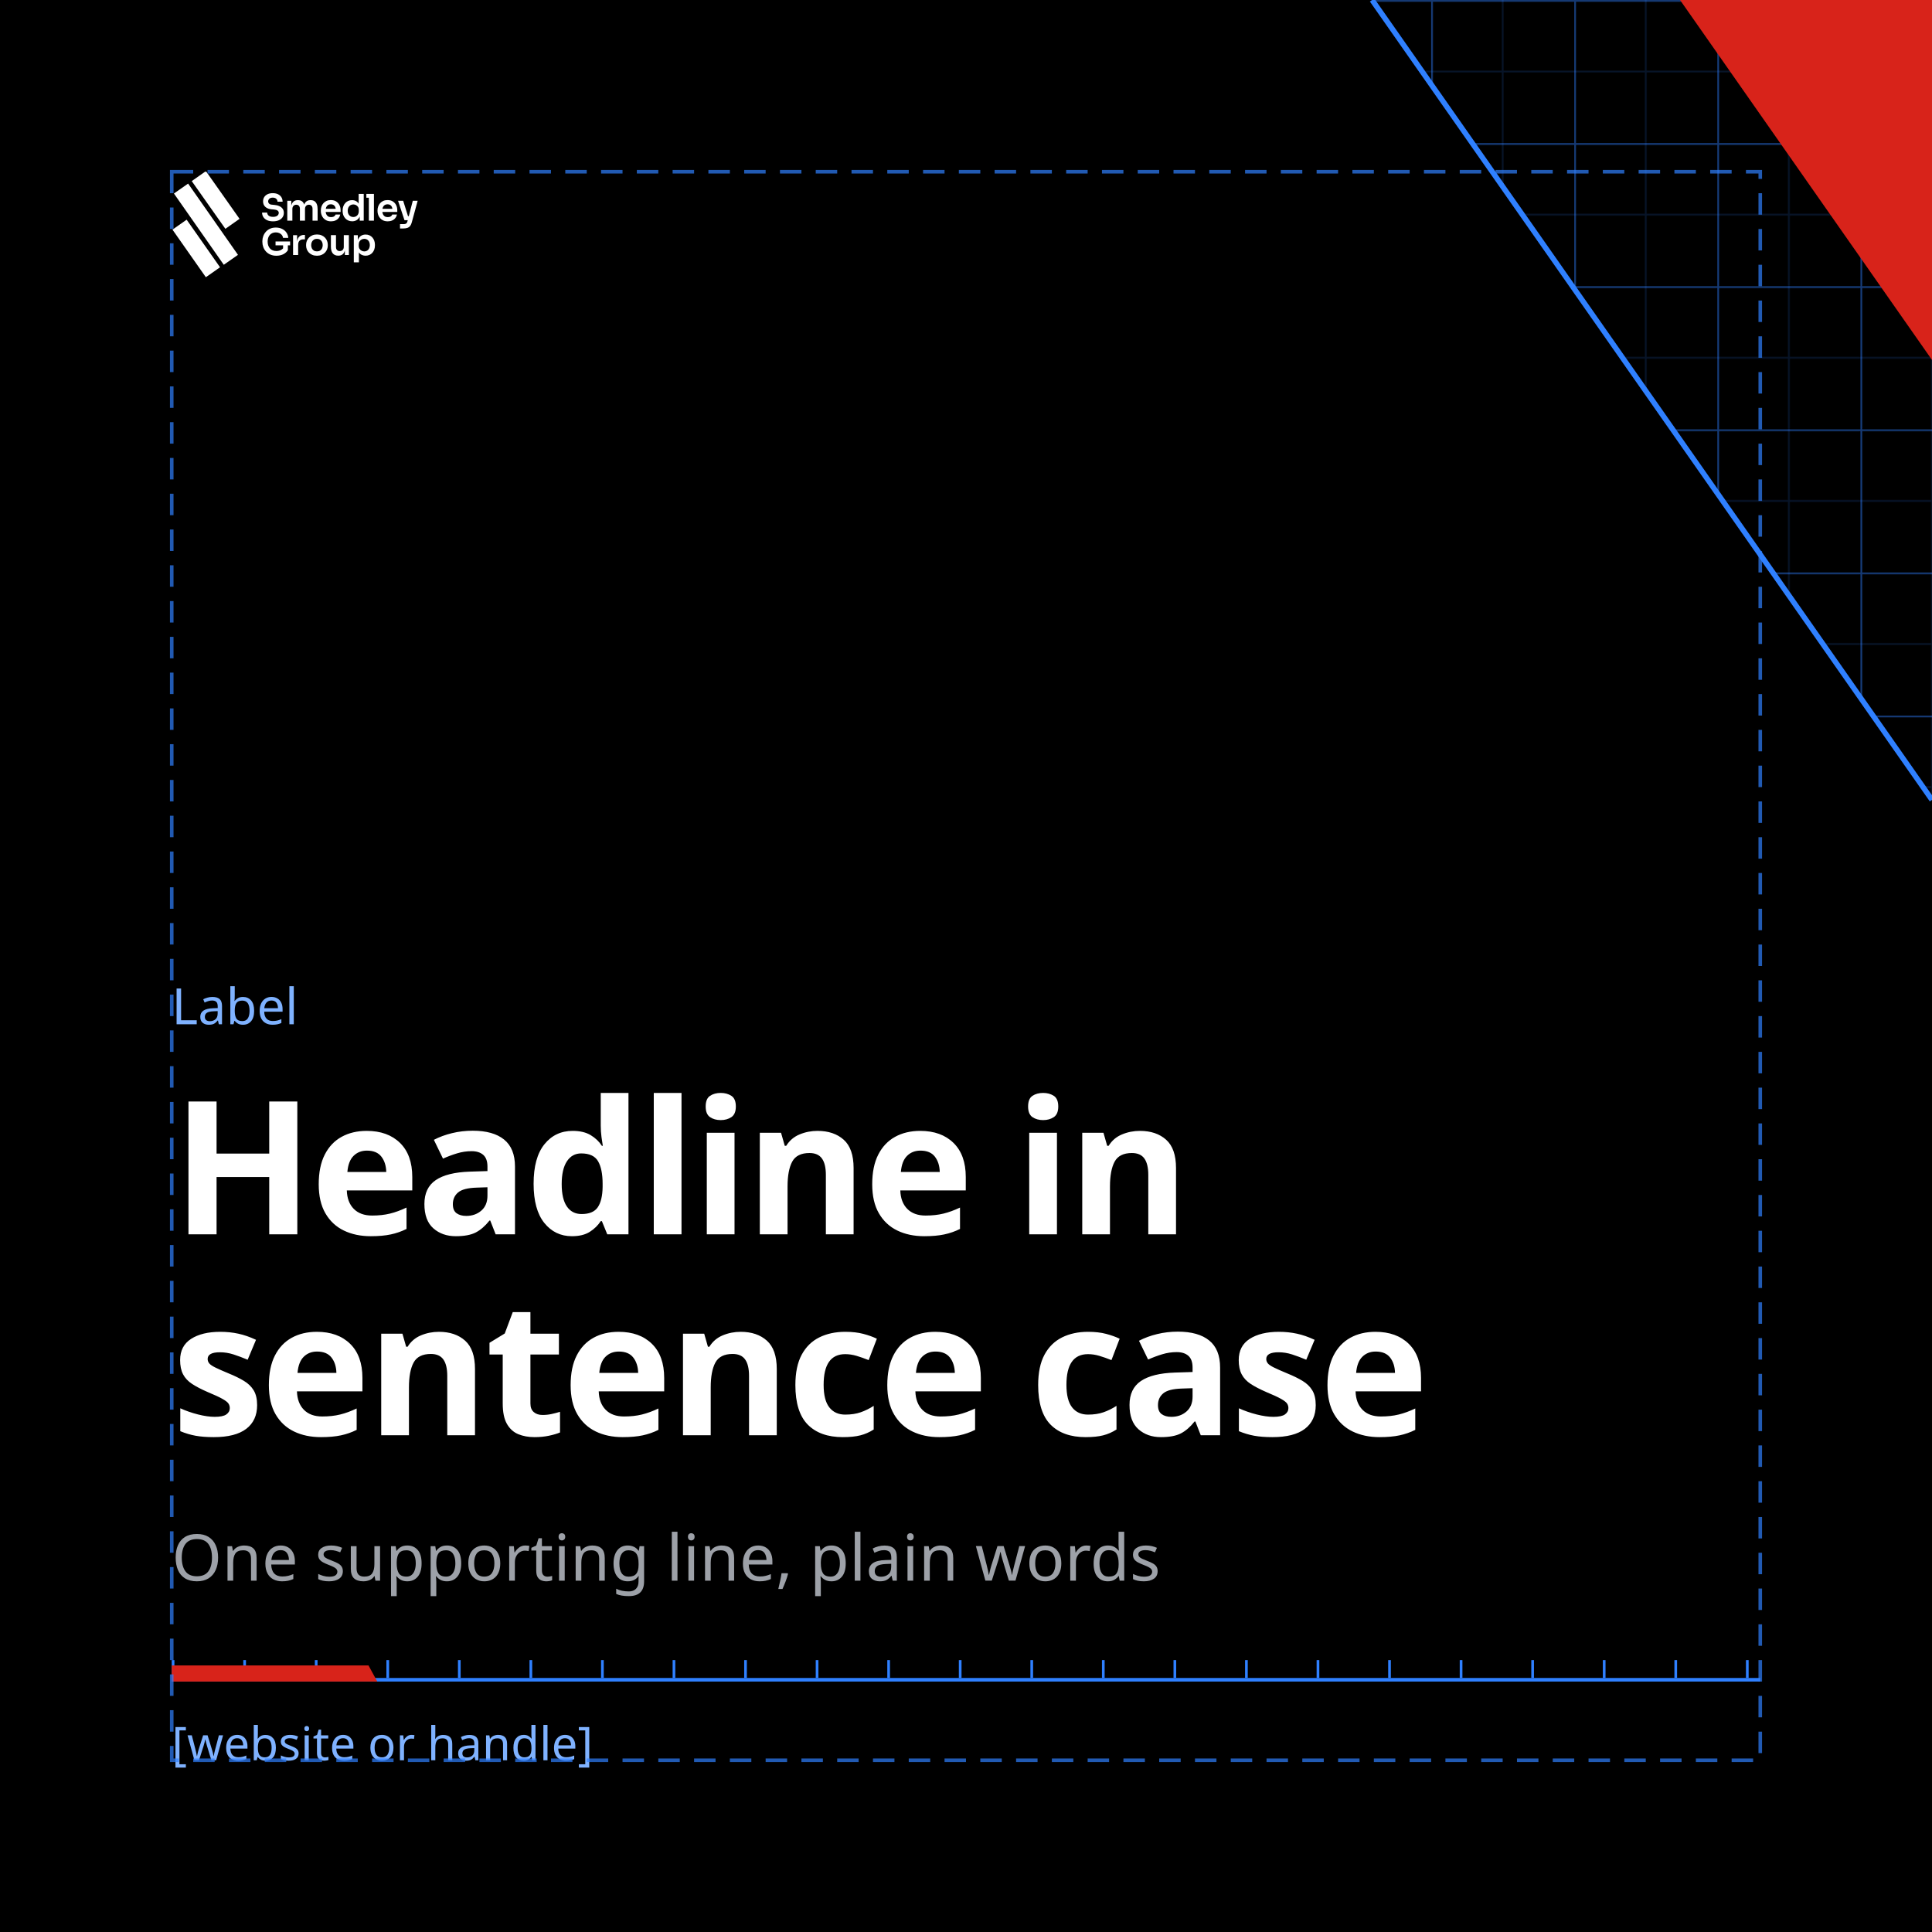
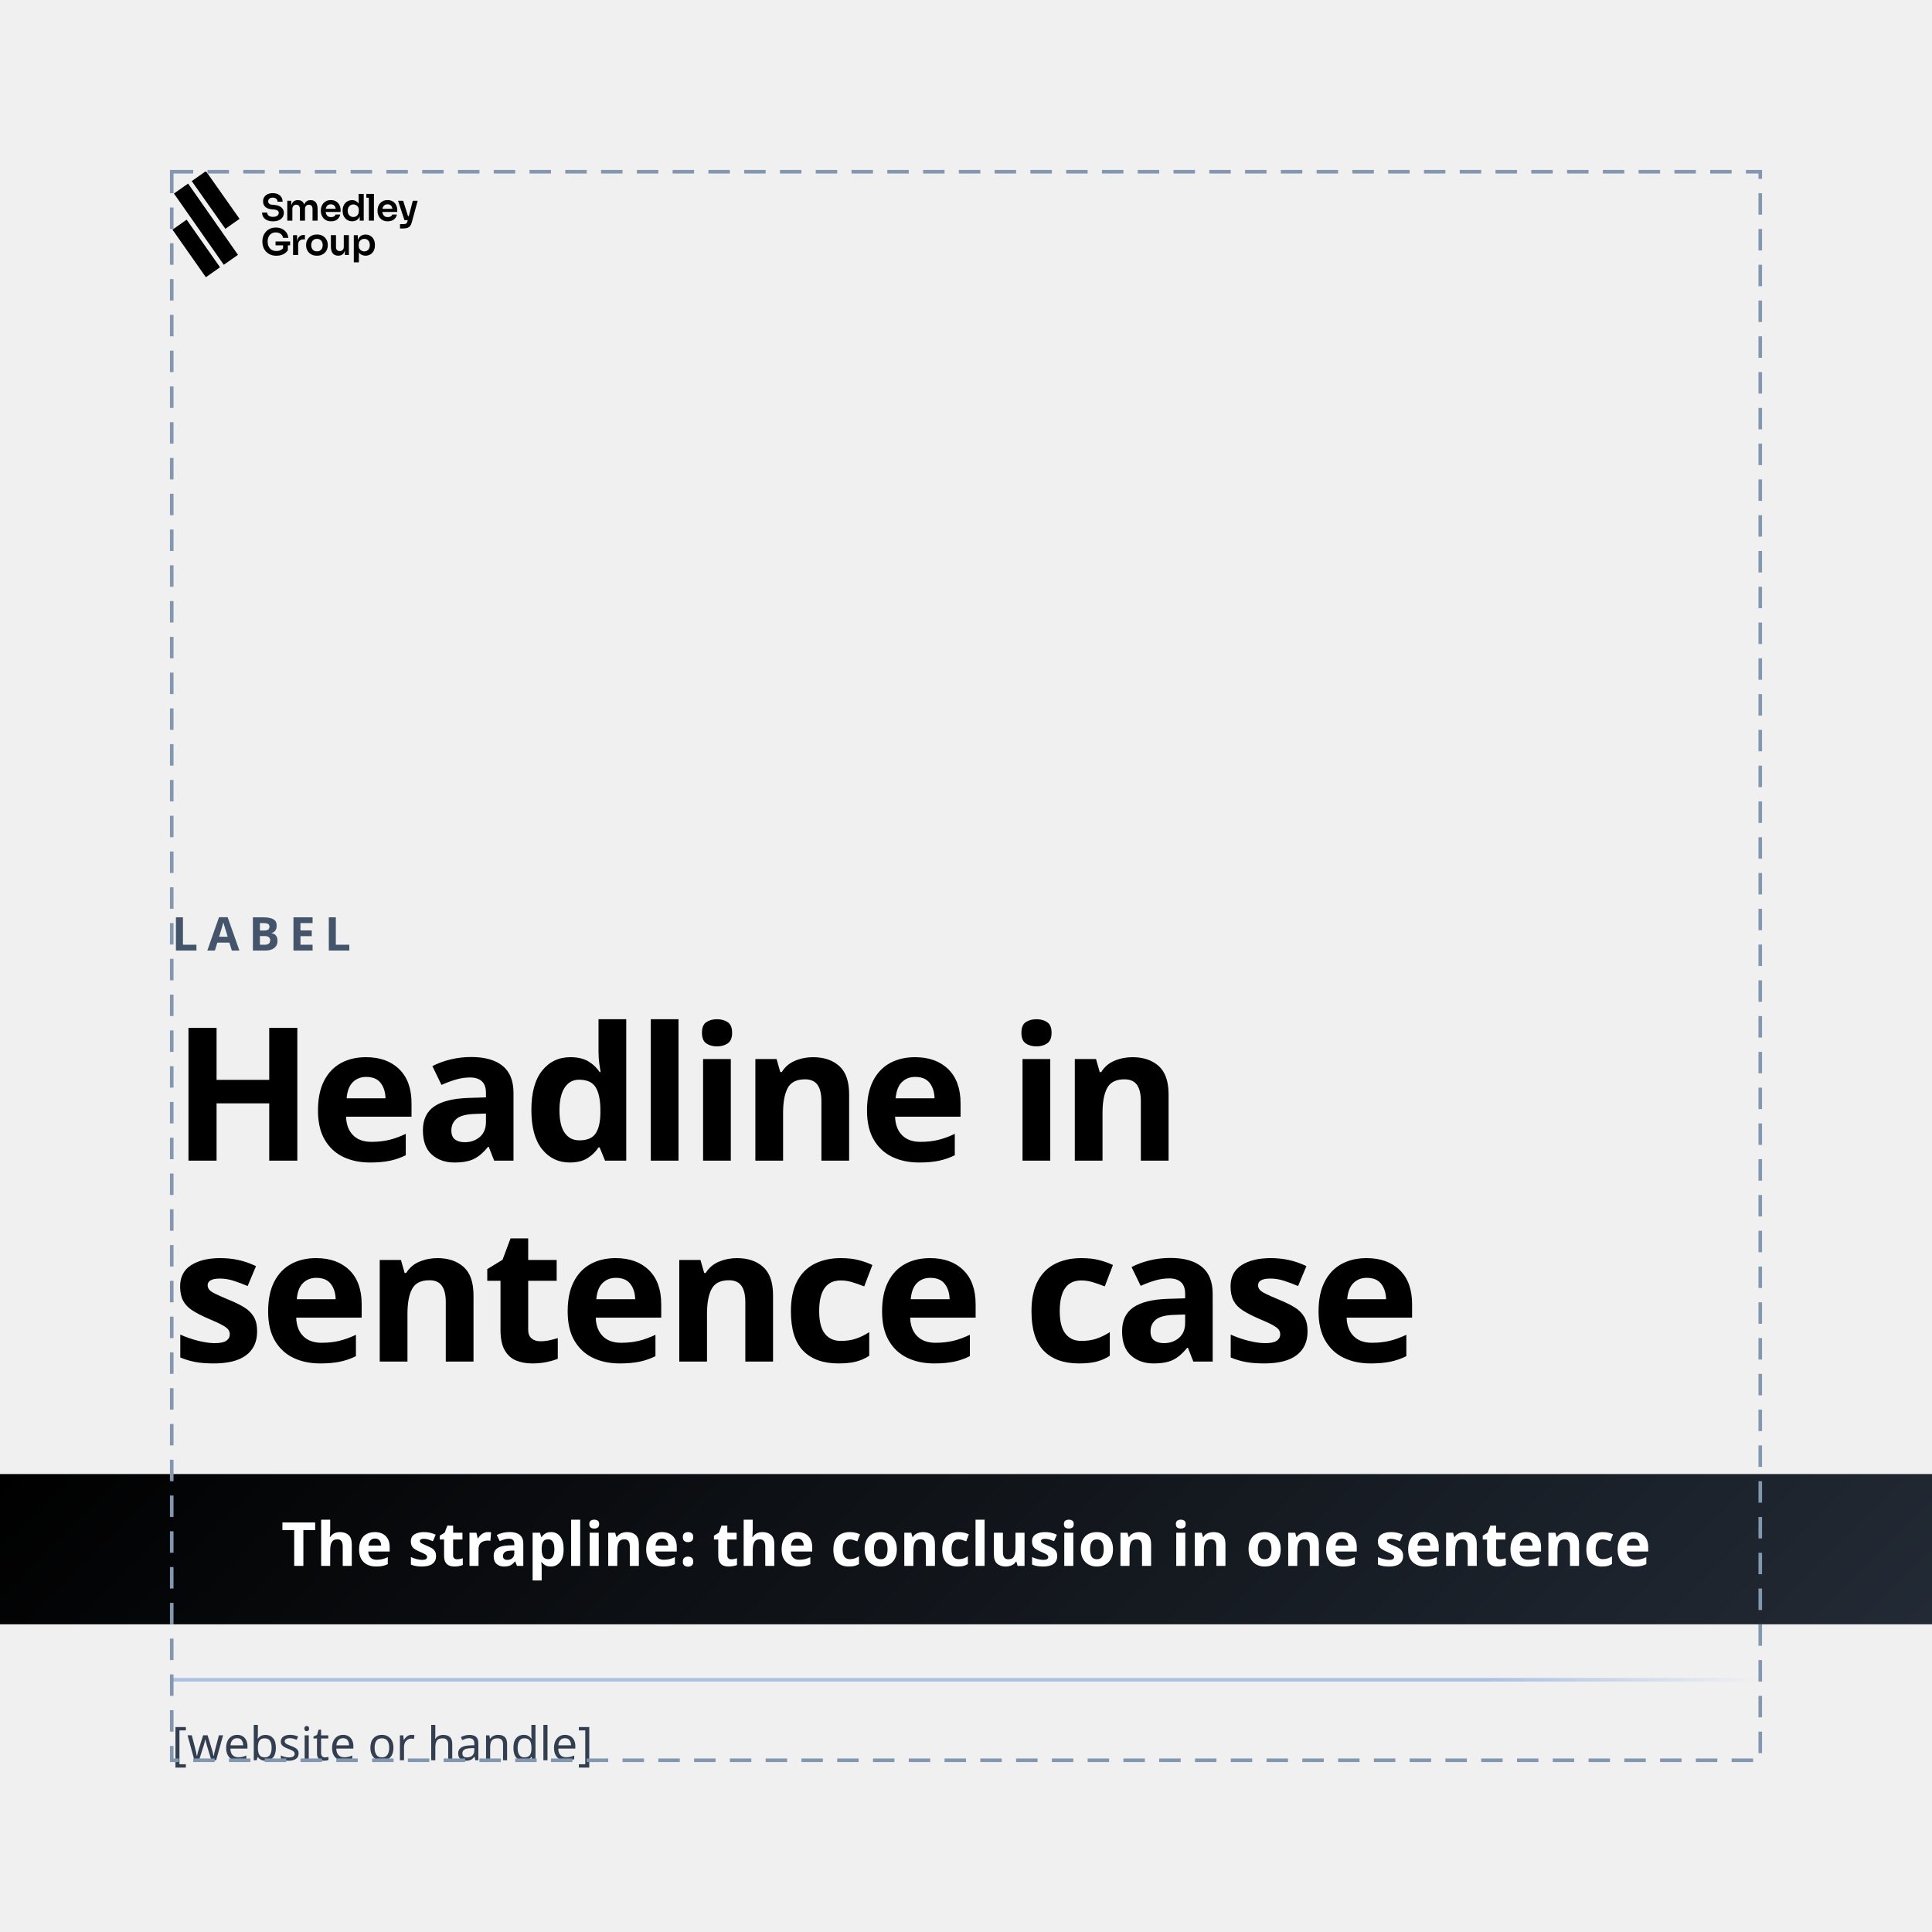
<svg xmlns="http://www.w3.org/2000/svg" viewBox="0 0 1080 1080" width="1080" height="1080">
  <defs>
-     <pattern id="sg" width="80" height="80" patternUnits="userSpaceOnUse">
-       <path d="M80 0H0V80" fill="none" stroke="rgba(47,128,255,.45)" stroke-width="2" />
-       <path d="M40 0V80M0 40H80" fill="none" stroke="rgba(47,128,255,.16)" stroke-width="1" />
-     </pattern>
+     <linearGradient id="edge" x1="0" y1="0" x2="0" y2="1">
+       <stop offset="0" stop-color="#8497B0" />
+       <stop offset=".53" stop-color="#ABC0E4" />
+       <stop offset="1" stop-color="#333F50" />
+     </linearGradient>
+     <linearGradient id="fade" x1="0" y1="0" x2="1" y2="0">
+       <stop offset="0" stop-color="#ABC0E4" />
+       <stop offset=".83" stop-color="#ABC0E4" />
+       <stop offset="1" stop-color="#ABC0E4" stop-opacity="0" />
+     </linearGradient>
+     <linearGradient id="sf0" gradientUnits="userSpaceOnUse" x1="0" y1="824" x2="582" y2="1406">
+       <stop offset="0" stop-color="#000000" />
+       <stop offset="1" stop-color="#222A35" />
+     </linearGradient>
  </defs>
-   <rect width="1080" height="1080" fill="#000000" />
-   <polygon points="767,0 1080,0 1080,447.143" fill="url(#sg)" />
-   <line x1="767" y1="0" x2="1080" y2="447.143" stroke="#2F80FF" stroke-width="3" />
-   <polygon points="939.15,0 1080,0 1080,201.214" fill="#D8231A" />
+   <rect width="1080" height="1080" fill="#F0F0F0" />
  <svg x="96" y="96" width="138.436" height="60" viewBox="-0.90 -1.00 203.04 88.00">
-     <g style="color:#FFFFFF" fill="#FFFFFF">
+     <g style="color:#000000" fill="#000000">
      <g stroke="currentColor" stroke-width="14.2">
        <line x1="21.31" y1="2.59" x2="48.89" y2="41.71" />
        <line x1="6.71" y1="12.79" x2="47.59" y2="71.21" />
        <line x1="5.51" y1="42.39" x2="32.89" y2="81.41" />
      </g>
      <path d="M82.17 39.67Q79.26 39.67 77.265 38.74Q75.27 37.81 74.22 36.175Q73.17 34.54 73.17 32.47H77.34Q77.34 33.34 77.82 34.165Q78.3 34.99 79.365 35.5Q80.43 36.01 82.17 36.01Q83.73 36.01 84.78 35.56Q85.83 35.11 86.34 34.375Q86.85 33.64 86.85 32.71Q86.85 31.54 85.86 30.835Q84.87 30.13 82.8 29.95L80.88 29.8Q77.73 29.53 75.855 27.835Q73.98 26.14 73.98 23.35Q73.98 21.25 74.97 19.735Q75.96 18.22 77.745 17.395Q79.53 16.57 81.93 16.57Q84.42 16.57 86.22 17.44Q88.02 18.31 89.01 19.885Q90.0 21.46 90.0 23.59H85.83Q85.83 22.69 85.395 21.925Q84.96 21.16 84.105 20.695Q83.25 20.23 81.93 20.23Q80.67 20.23 79.83 20.65Q78.99 21.07 78.57 21.79Q78.15 22.51 78.15 23.35Q78.15 24.37 78.9 25.135Q79.65 25.9 81.27 26.02L83.19 26.2Q85.53 26.38 87.3 27.19Q89.07 28.0 90.045 29.38Q91.02 30.76 91.02 32.71Q91.02 34.78 89.94 36.355Q88.86 37.93 86.865 38.8Q84.87 39.67 82.17 39.67ZM93.84 39.1V22.81H97.14V29.8H96.84Q96.84 27.34 97.47 25.675Q98.1 24.01 99.345 23.155Q100.59 22.3 102.45 22.3H102.63Q104.52 22.3 105.765 23.155Q107.01 24.01 107.625 25.675Q108.24 27.34 108.24 29.8H107.19Q107.19 27.34 107.835 25.675Q108.48 24.01 109.725 23.155Q110.97 22.3 112.83 22.3H113.01Q114.9 22.3 116.16 23.155Q117.42 24.01 118.065 25.675Q118.71 27.34 118.71 29.8V39.1H114.54V29.41Q114.54 27.88 113.76 26.965Q112.98 26.05 111.54 26.05Q110.1 26.05 109.23 26.995Q108.36 27.94 108.36 29.53V39.1H104.19V29.41Q104.19 27.88 103.41 26.965Q102.63 26.05 101.19 26.05Q99.75 26.05 98.88 26.995Q98.01 27.94 98.01 29.53V39.1ZM129.72 39.67Q127.62 39.67 126.045 38.95Q124.47 38.23 123.435 37.015Q122.4 35.8 121.875 34.3Q121.35 32.8 121.35 31.24V30.67Q121.35 29.05 121.875 27.535Q122.4 26.02 123.435 24.835Q124.47 23.65 126.0 22.945Q127.53 22.24 129.54 22.24Q132.18 22.24 133.965 23.395Q135.75 24.55 136.65 26.425Q137.55 28.3 137.55 30.46V31.96H123.12V29.41H134.94L133.65 30.67Q133.65 29.11 133.2 28.0Q132.75 26.89 131.835 26.29Q130.92 25.69 129.54 25.69Q128.16 25.69 127.2 26.32Q126.24 26.95 125.745 28.135Q125.25 29.32 125.25 30.97Q125.25 32.5 125.73 33.685Q126.21 34.87 127.2 35.545Q128.19 36.22 129.72 36.22Q131.25 36.22 132.21 35.605Q133.17 34.99 133.44 34.09H137.28Q136.92 35.77 135.9 37.03Q134.88 38.29 133.305 38.98Q131.73 39.67 129.72 39.67ZM147.03 39.64Q145.32 39.64 143.88 39.01Q142.44 38.38 141.39 37.24Q140.34 36.1 139.77 34.585Q139.2 33.07 139.2 31.3V30.67Q139.2 28.93 139.755 27.4Q140.31 25.87 141.315 24.73Q142.32 23.59 143.745 22.945Q145.17 22.3 146.91 22.3Q148.83 22.3 150.285 23.125Q151.74 23.95 152.61 25.6Q153.48 27.25 153.57 29.74L152.34 28.3V17.2H156.51V39.1H153.21V32.17H153.93Q153.84 34.66 152.91 36.325Q151.98 37.99 150.465 38.815Q148.95 39.64 147.03 39.64ZM147.96 36.13Q149.19 36.13 150.21 35.575Q151.23 35.02 151.845 33.955Q152.46 32.89 152.46 31.45V30.25Q152.46 28.81 151.83 27.835Q151.2 26.86 150.18 26.335Q149.16 25.81 147.96 25.81Q146.61 25.81 145.575 26.455Q144.54 27.1 143.955 28.27Q143.37 29.44 143.37 31.0Q143.37 32.56 143.97 33.715Q144.57 34.87 145.605 35.5Q146.64 36.13 147.96 36.13ZM160.71 39.1V17.2H164.88V39.1ZM158.67 20.32V17.2H164.88V20.32ZM176.19 39.67Q174.09 39.67 172.515 38.95Q170.94 38.23 169.905 37.015Q168.87 35.8 168.345 34.3Q167.82 32.8 167.82 31.24V30.67Q167.82 29.05 168.345 27.535Q168.87 26.02 169.905 24.835Q170.94 23.65 172.47 22.945Q174.0 22.24 176.01 22.24Q178.65 22.24 180.435 23.395Q182.22 24.55 183.12 26.425Q184.02 28.3 184.02 30.46V31.96H169.59V29.41H181.41L180.12 30.67Q180.12 29.11 179.67 28.0Q179.22 26.89 178.305 26.29Q177.39 25.69 176.01 25.69Q174.63 25.69 173.67 26.32Q172.71 26.95 172.215 28.135Q171.72 29.32 171.72 30.97Q171.72 32.5 172.2 33.685Q172.68 34.87 173.67 35.545Q174.66 36.22 176.19 36.22Q177.72 36.22 178.68 35.605Q179.64 34.99 179.91 34.09H183.75Q183.39 35.77 182.37 37.03Q181.35 38.29 179.775 38.98Q178.2 39.67 176.19 39.67ZM186.27 45.52V41.95H189.33Q190.2 41.95 190.785 41.725Q191.37 41.5 191.76 41.005Q192.15 40.51 192.36 39.64L196.74 22.81H200.73L195.9 40.54Q195.42 42.37 194.55 43.465Q193.68 44.56 192.315 45.04Q190.95 45.52 188.94 45.52ZM191.34 38.74V35.44H194.82V38.74ZM189.93 38.74 184.65 22.81H188.85L193.86 38.74Z" />
      <path d="M84.9 67.87Q82.08 67.87 79.935 66.925Q77.79 65.98 76.335 64.375Q74.88 62.77 74.145 60.745Q73.41 58.72 73.41 56.53V55.87Q73.41 53.8 74.13 51.82Q74.85 49.84 76.245 48.25Q77.64 46.66 79.695 45.715Q81.75 44.77 84.42 44.77Q87.3 44.77 89.52 45.835Q91.74 46.9 93.09 48.805Q94.44 50.71 94.68 53.23H90.39Q90.18 51.82 89.34 50.815Q88.5 49.81 87.225 49.27Q85.95 48.73 84.42 48.73Q82.89 48.73 81.645 49.27Q80.4 49.81 79.53 50.8Q78.66 51.79 78.195 53.17Q77.73 54.55 77.73 56.23Q77.73 58.06 78.24 59.5Q78.75 60.94 79.68 61.945Q80.61 62.95 81.93 63.475Q83.25 64.0 84.9 64.0Q87.09 64.0 88.74 63.085Q90.39 62.17 91.14 60.7L90.39 64.15V58.51H94.32V63.37Q92.91 65.5 90.48 66.685Q88.05 67.87 84.9 67.87ZM84.21 59.35V56.17H96.15V59.35ZM98.58 67.3V51.01H101.88V57.91H101.79Q101.79 54.4 103.29 52.6Q104.79 50.8 107.7 50.8H108.3V54.43H107.16Q105.06 54.43 103.905 55.555Q102.75 56.68 102.75 58.81V67.3ZM118.17 67.87Q116.01 67.87 114.36 67.18Q112.71 66.49 111.57 65.305Q110.43 64.12 109.845 62.62Q109.26 61.12 109.26 59.5V58.87Q109.26 57.19 109.875 55.675Q110.49 54.16 111.645 52.975Q112.8 51.79 114.45 51.115Q116.1 50.44 118.17 50.44Q120.24 50.44 121.89 51.115Q123.54 51.79 124.695 52.975Q125.85 54.16 126.45 55.675Q127.05 57.19 127.05 58.87V59.5Q127.05 61.12 126.465 62.62Q125.88 64.12 124.74 65.305Q123.6 66.49 121.95 67.18Q120.3 67.87 118.17 67.87ZM118.17 64.3Q119.7 64.3 120.75 63.625Q121.8 62.95 122.34 61.795Q122.88 60.64 122.88 59.17Q122.88 57.67 122.325 56.515Q121.77 55.36 120.705 54.685Q119.64 54.01 118.17 54.01Q116.7 54.01 115.635 54.685Q114.57 55.36 114.0 56.515Q113.43 57.67 113.43 59.17Q113.43 60.64 113.985 61.795Q114.54 62.95 115.59 63.625Q116.64 64.3 118.17 64.3ZM135.51 67.81Q132.69 67.81 131.145 65.95Q129.6 64.09 129.6 60.43V50.98H133.77V60.79Q133.77 62.29 134.61 63.175Q135.45 64.06 136.89 64.06Q138.33 64.06 139.245 63.13Q140.16 62.2 140.16 60.61V50.98H144.33V67.3H141.03V60.37H141.36Q141.36 62.83 140.73 64.48Q140.1 66.13 138.84 66.97Q137.58 67.81 135.69 67.81ZM148.38 73.3V51.01H151.68V58.03L151.17 58.0Q151.29 55.51 152.205 53.83Q153.12 52.15 154.65 51.325Q156.18 50.5 158.07 50.5Q159.81 50.5 161.205 51.13Q162.6 51.76 163.605 52.9Q164.61 54.04 165.15 55.555Q165.69 57.07 165.69 58.81V59.44Q165.69 61.21 165.165 62.725Q164.64 64.24 163.635 65.395Q162.63 66.55 161.22 67.195Q159.81 67.84 158.07 67.84Q156.24 67.84 154.725 67.075Q153.21 66.31 152.28 64.705Q151.35 63.1 151.23 60.55L152.55 62.56V73.3ZM157.02 64.33Q158.37 64.33 159.375 63.67Q160.38 63.01 160.95 61.825Q161.52 60.64 161.52 59.14Q161.52 57.58 160.95 56.44Q160.38 55.3 159.375 54.655Q158.37 54.01 157.02 54.01Q155.79 54.01 154.755 54.55Q153.72 55.09 153.075 56.14Q152.43 57.19 152.43 58.66V59.86Q152.43 61.27 153.09 62.26Q153.75 63.25 154.8 63.79Q155.85 64.33 157.02 64.33Z" />
    </g>
  </svg>
-   <rect x="96" y="938" width="888" height="2" fill="#2F80FF" />
-   <rect x="96" y="928" width="1.5" height="10" fill="#2F80FF" />
-   <rect x="136" y="928" width="1.5" height="10" fill="#2F80FF" />
-   <rect x="176" y="928" width="1.5" height="10" fill="#2F80FF" />
-   <rect x="216" y="928" width="1.5" height="10" fill="#2F80FF" />
-   <rect x="256" y="928" width="1.5" height="10" fill="#2F80FF" />
-   <rect x="296" y="928" width="1.5" height="10" fill="#2F80FF" />
-   <rect x="336" y="928" width="1.5" height="10" fill="#2F80FF" />
-   <rect x="376" y="928" width="1.5" height="10" fill="#2F80FF" />
-   <rect x="416" y="928" width="1.5" height="10" fill="#2F80FF" />
-   <rect x="456" y="928" width="1.5" height="10" fill="#2F80FF" />
-   <rect x="496" y="928" width="1.5" height="10" fill="#2F80FF" />
-   <rect x="536" y="928" width="1.5" height="10" fill="#2F80FF" />
-   <rect x="576" y="928" width="1.5" height="10" fill="#2F80FF" />
-   <rect x="616" y="928" width="1.5" height="10" fill="#2F80FF" />
-   <rect x="656" y="928" width="1.5" height="10" fill="#2F80FF" />
-   <rect x="696" y="928" width="1.5" height="10" fill="#2F80FF" />
-   <rect x="736" y="928" width="1.5" height="10" fill="#2F80FF" />
-   <rect x="776" y="928" width="1.5" height="10" fill="#2F80FF" />
-   <rect x="816" y="928" width="1.5" height="10" fill="#2F80FF" />
-   <rect x="856" y="928" width="1.5" height="10" fill="#2F80FF" />
-   <rect x="896" y="928" width="1.5" height="10" fill="#2F80FF" />
-   <rect x="936" y="928" width="1.5" height="10" fill="#2F80FF" />
-   <rect x="976" y="928" width="1.5" height="10" fill="#2F80FF" />
-   <polygon points="96,931 206,931 210.9,940 96,940" fill="#D8231A" />
-   <text x="96" y="984" font-size="26" font-family="IBM Plex Mono" font-weight="400" fill="#7FB2FF">[website or handle]</text>
-   <text x="96" y="572.56" font-size="28" font-family="IBM Plex Mono" font-weight="400" fill="#7FB2FF">Label</text>
-   <text x="96" y="690" font-size="104" text-anchor="start" font-family="Sora" font-weight="600" fill="#FFFFFF" letter-spacing="-0.02em">
+   <rect x="96" y="938" width="888" height="2" rx="0" fill="url(#fade)" />
+   <text x="96" y="984" font-size="26" font-family="Sora" font-weight="400" fill="#333F50">[website or handle]</text>
+   <rect x="0" y="824" width="1080" height="84" rx="0" fill="url(#sf0)" />
+   <text x="540" y="875.35" font-size="34" text-anchor="middle" font-family="Sora" font-weight="600" fill="#FFFFFF">
+     <tspan x="540" dy="0">The strapline: the conclusion in one sentence</tspan>
+   </text>
+   <text x="96" y="531.36" font-size="26" font-family="Sora" font-weight="600" letter-spacing="0.2em" fill="#44546A">LABEL</text>
+   <text x="96" y="648.8" font-size="104" text-anchor="start" font-family="Sora" font-weight="600" fill="#000000" letter-spacing="-0.024em">
    <tspan x="96" dy="0">Headline in</tspan>
    <tspan x="96" dy="112.32">sentence case</tspan>
  </text>
-   <text x="96" y="883.6" font-size="36" text-anchor="start" font-family="Sora" font-weight="300" fill="#9DA1A8">
-     <tspan x="96" dy="0">One supporting line, plain words</tspan>
-   </text>
  <g id="guides">
-     <rect x="96" y="96" width="888" height="888" fill="none" stroke="#2F80FF" stroke-width="2" stroke-dasharray="12 8" opacity=".7" />
+     <rect x="96" y="96" width="888" height="888" fill="none" stroke="#8497B0" stroke-width="2" stroke-dasharray="12 8" />
  </g>
</svg>
